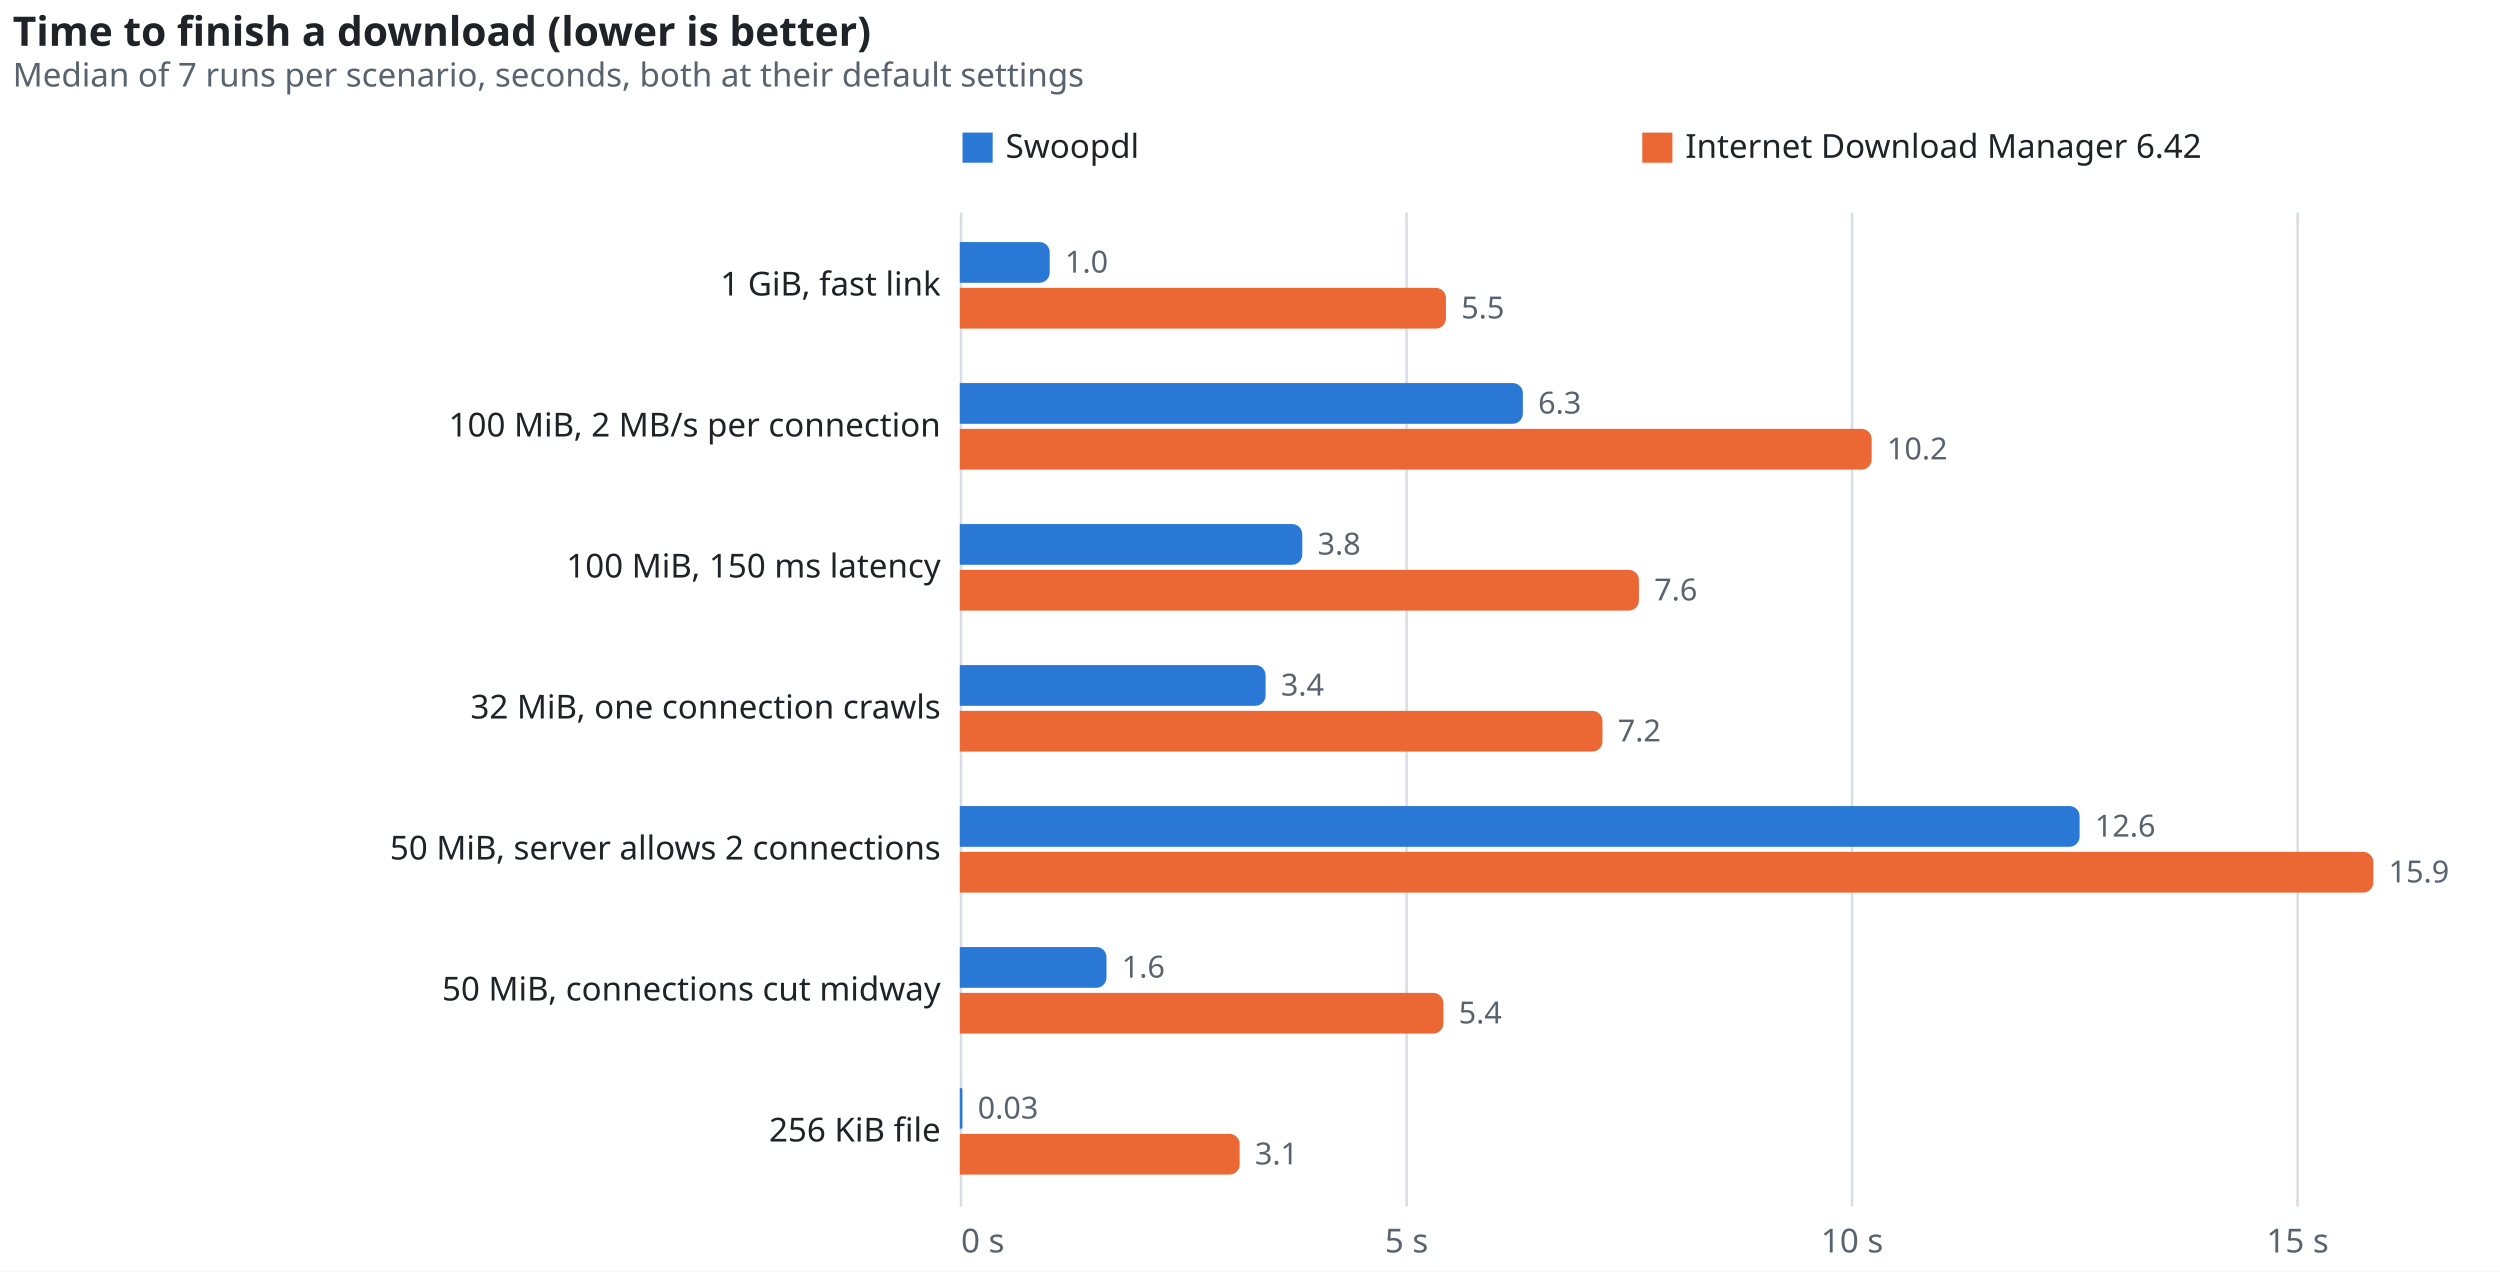
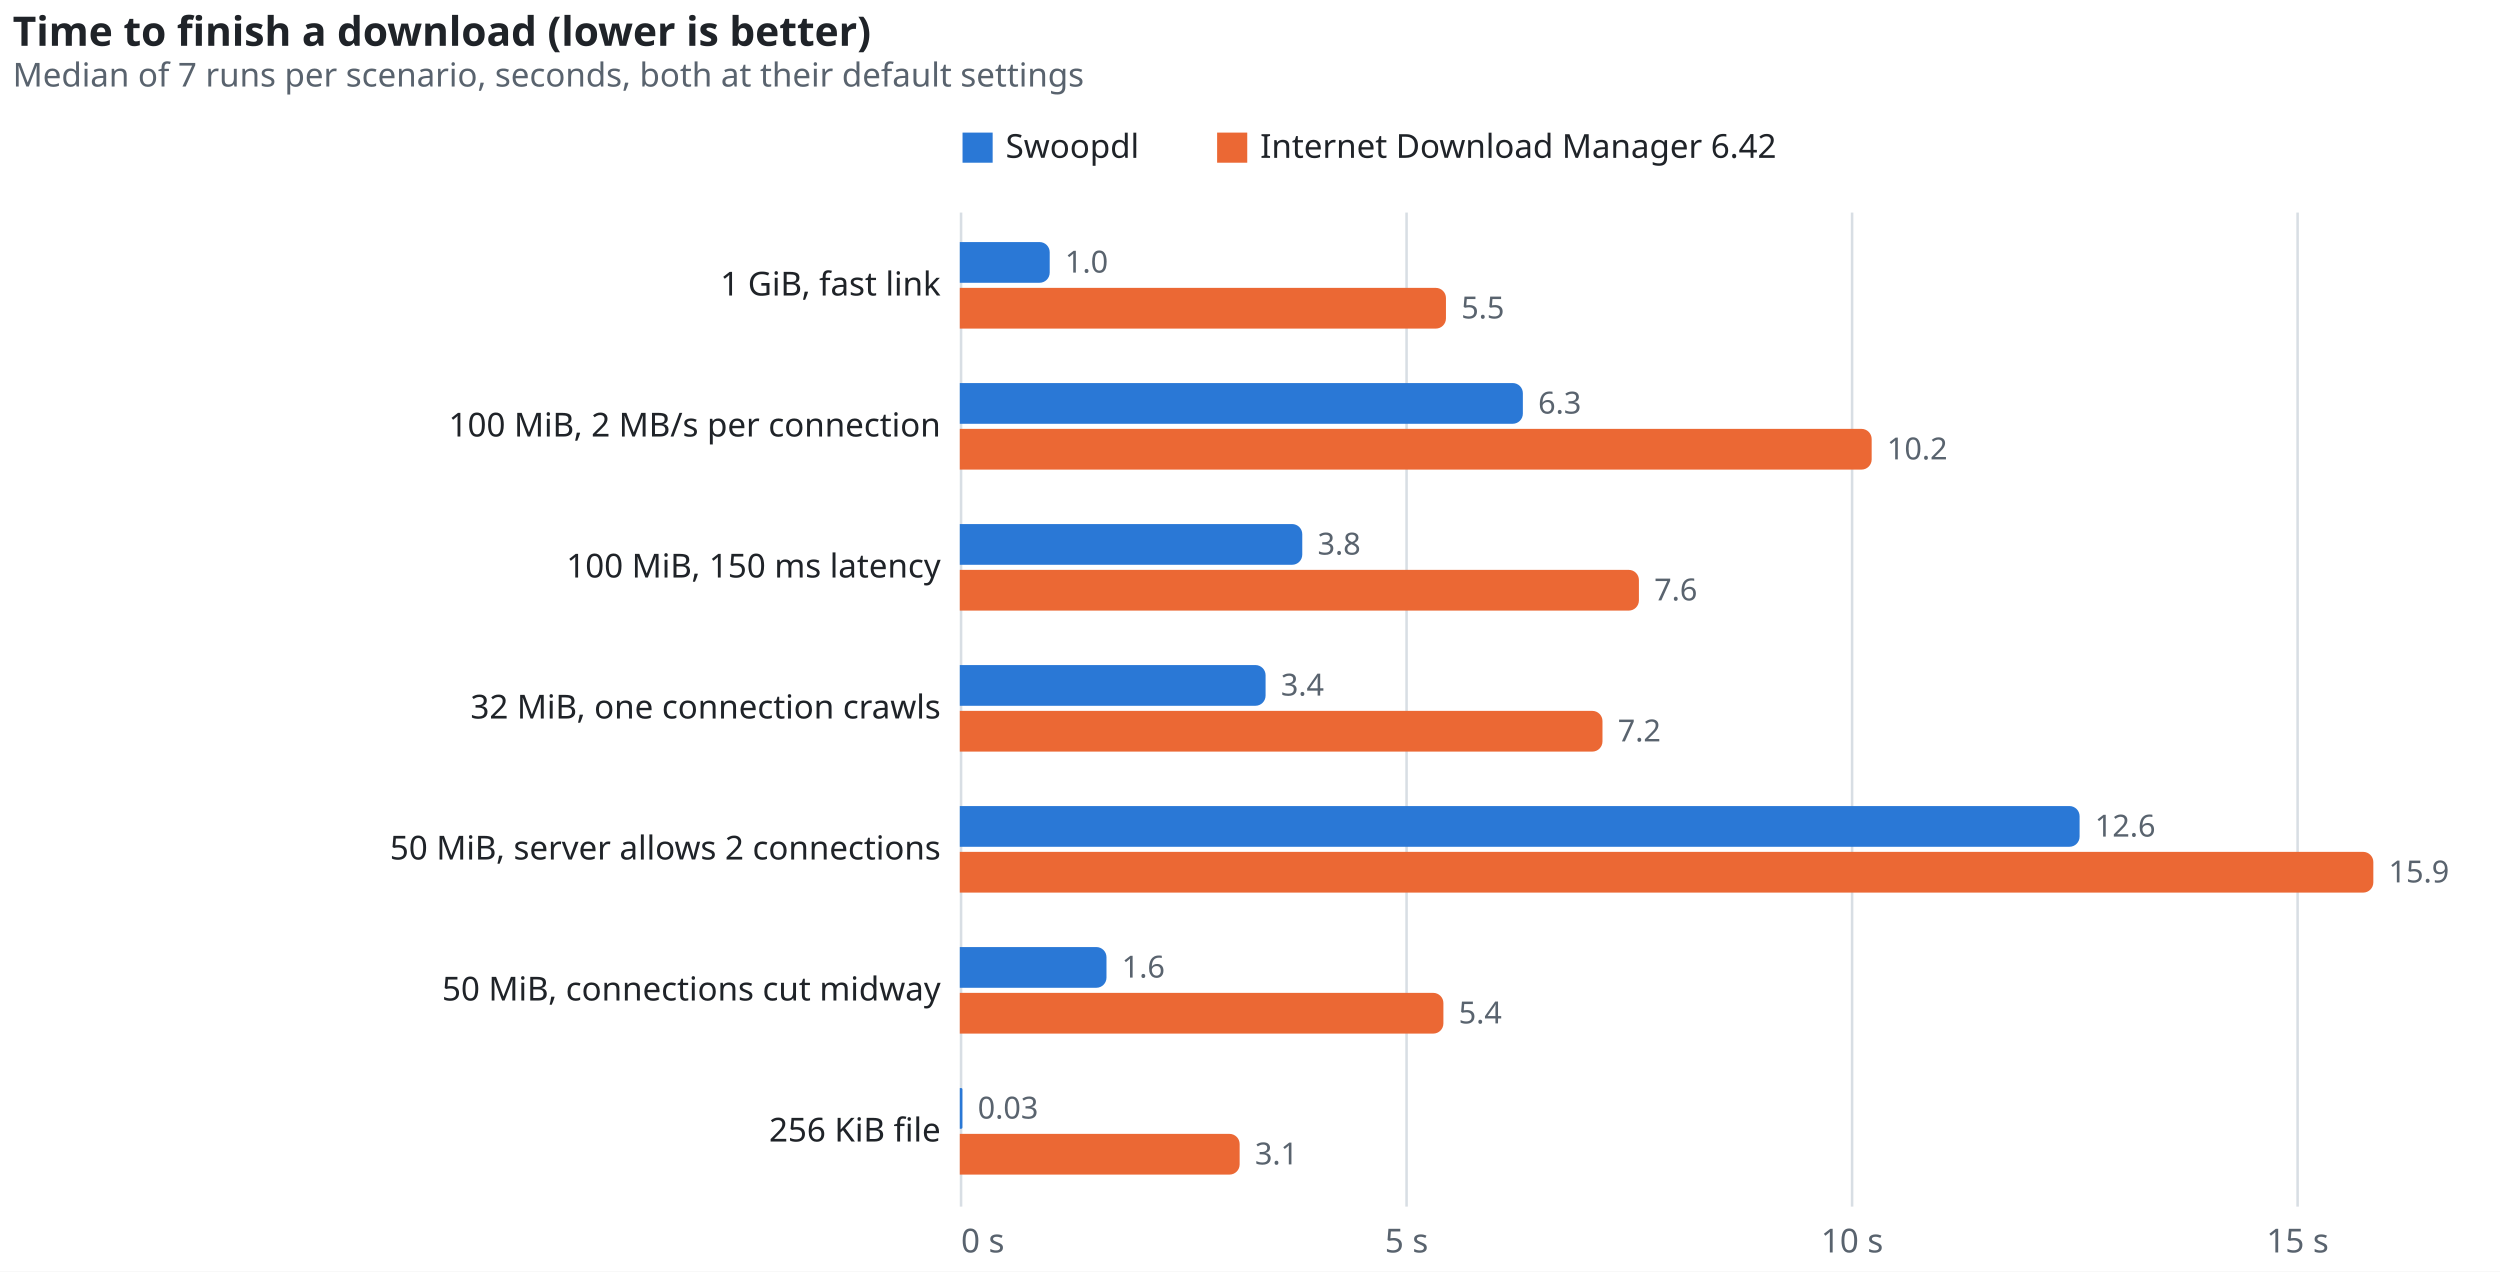
<svg xmlns="http://www.w3.org/2000/svg" version="1.1" class="marks" width="982" height="499.462" viewBox="0 0 982 499.462">
  <rect width="982" height="499.462" fill="#ffffff" />
  <g fill="none" stroke-miterlimit="4" transform="translate(377,83)">
    <g class="mark-group role-frame root" role="graphics-object" aria-roledescription="group mark container">
      <g transform="translate(0,0)">
        <path class="background" aria-hidden="true" d="M0,0h560v390.462h-560Z" />
        <g>
          <g class="mark-group role-axis" aria-hidden="true">
            <g transform="translate(0.5,390.9615)">
              <path class="background" aria-hidden="true" d="M0,0h0v0h0Z" pointer-events="none" />
              <g>
                <g class="mark-rule role-axis-grid" pointer-events="none">
                  <line transform="translate(0,0)" x2="0" y2="-390.462" stroke="#d8dee4" stroke-width="1" opacity="1" />
                  <line transform="translate(175,0)" x2="0" y2="-390.462" stroke="#d8dee4" stroke-width="1" opacity="1" />
                  <line transform="translate(350,0)" x2="0" y2="-390.462" stroke="#d8dee4" stroke-width="1" opacity="1" />
                  <line transform="translate(525,0)" x2="0" y2="-390.462" stroke="#d8dee4" stroke-width="1" opacity="1" />
                </g>
              </g>
              <path class="foreground" aria-hidden="true" d="" pointer-events="none" display="none" />
            </g>
          </g>
          <g class="mark-group role-axis" role="graphics-symbol" aria-roledescription="axis" aria-label="X-axis for a linear scale with values from 0 to 16">
            <g transform="translate(0.5,390.9615)">
              <path class="background" aria-hidden="true" d="M0,0h0v0h0Z" pointer-events="none" />
              <g>
                <g class="mark-text role-axis-label" pointer-events="none">
                  <text text-anchor="start" transform="translate(0,18)" font-family="-apple-system, 'Segoe UI', 'Noto Sans', Helvetica, Arial, sans-serif" font-size="13px" fill="#59636e" opacity="1">0 s</text>
                  <text text-anchor="middle" transform="translate(175,18)" font-family="-apple-system, 'Segoe UI', 'Noto Sans', Helvetica, Arial, sans-serif" font-size="13px" fill="#59636e" opacity="1">5 s</text>
                  <text text-anchor="middle" transform="translate(350,18)" font-family="-apple-system, 'Segoe UI', 'Noto Sans', Helvetica, Arial, sans-serif" font-size="13px" fill="#59636e" opacity="1">10 s</text>
                  <text text-anchor="middle" transform="translate(525,18)" font-family="-apple-system, 'Segoe UI', 'Noto Sans', Helvetica, Arial, sans-serif" font-size="13px" fill="#59636e" opacity="1">15 s</text>
                </g>
              </g>
              <path class="foreground" aria-hidden="true" d="" pointer-events="none" display="none" />
            </g>
          </g>
          <g class="mark-group role-axis" role="graphics-symbol" aria-roledescription="axis" aria-label="Y-axis for a discrete scale with 7 values: 1 GiB, fast link, 100 MiB, 2 MB/s per connection, 100 MiB, 150 ms latency, 32 MiB, one connection crawls, 50 MiB, server allows 2 connections, 50 MiB, connections cut midway, 256 KiB file">
            <g transform="translate(0.5,0.5)">
              <path class="background" aria-hidden="true" d="M0,0h0v0h0Z" pointer-events="none" />
              <g>
                <g class="mark-text role-axis-label" pointer-events="none">
                  <text text-anchor="end" transform="translate(-8,32.57692)" font-family="-apple-system, 'Segoe UI', 'Noto Sans', Helvetica, Arial, sans-serif" font-size="13px" fill="#1f2328" opacity="1">1 GiB, fast link</text>
                  <text text-anchor="end" transform="translate(-8,87.96154)" font-family="-apple-system, 'Segoe UI', 'Noto Sans', Helvetica, Arial, sans-serif" font-size="13px" fill="#1f2328" opacity="1">100 MiB, 2 MB/s per connection</text>
                  <text text-anchor="end" transform="translate(-8,143.3462)" font-family="-apple-system, 'Segoe UI', 'Noto Sans', Helvetica, Arial, sans-serif" font-size="13px" fill="#1f2328" opacity="1">100 MiB, 150 ms latency</text>
                  <text text-anchor="end" transform="translate(-8,198.7308)" font-family="-apple-system, 'Segoe UI', 'Noto Sans', Helvetica, Arial, sans-serif" font-size="13px" fill="#1f2328" opacity="1">32 MiB, one connection crawls</text>
                  <text text-anchor="end" transform="translate(-8,254.1154)" font-family="-apple-system, 'Segoe UI', 'Noto Sans', Helvetica, Arial, sans-serif" font-size="13px" fill="#1f2328" opacity="1">50 MiB, server allows 2 connections</text>
                  <text text-anchor="end" transform="translate(-8,309.5)" font-family="-apple-system, 'Segoe UI', 'Noto Sans', Helvetica, Arial, sans-serif" font-size="13px" fill="#1f2328" opacity="1">50 MiB, connections cut midway</text>
                  <text text-anchor="end" transform="translate(-8,364.8846)" font-family="-apple-system, 'Segoe UI', 'Noto Sans', Helvetica, Arial, sans-serif" font-size="13px" fill="#1f2328" opacity="1">256 KiB file</text>
                </g>
              </g>
              <path class="foreground" aria-hidden="true" d="" pointer-events="none" display="none" />
            </g>
          </g>
          <g class="mark-group role-scope" role="graphics-object" aria-roledescription="group mark container">
            <g transform="translate(0,12.07692)">
              <path class="background" aria-hidden="true" d="M0,0L31.327,0C33.535,0,35.327,1.792,35.327,4L35.327,12C35.327,14.208,33.535,16,31.327,16L0,16C0,16,0,16,0,16L0,0C0,0,0,0,0,0Z" />
              <g clip-path="url(#clip1)">
                <g class="mark-group role-scope" role="graphics-object" aria-roledescription="group mark container">
                  <g transform="translate(0,0)">
                    <path class="background" aria-hidden="true" d="M0,0h0v16h0Z" />
                    <g>
                      <g class="mark-rect role-mark layer_0_marks" role="graphics-object" aria-roledescription="rect mark container">
                        <path aria-label="seconds: 1.00935; scenario: 1 GiB, fast link; client: Swoopdl" role="graphics-symbol" aria-roledescription="bar" d="M0,0h35.327v16h-35.327Z" fill="#2a78d6" />
                      </g>
                    </g>
                    <path class="foreground" aria-hidden="true" d="" display="none" />
                  </g>
                </g>
              </g>
              <path class="foreground" aria-hidden="true" d="" display="none" />
            </g>
            <g transform="translate(0,30.07692)">
              <path class="background" aria-hidden="true" d="M0,0L186.973,0C189.181,0,190.973,1.792,190.973,4L190.973,12C190.973,14.208,189.181,16,186.973,16L0,16C0,16,0,16,0,16L0,0C0,0,0,0,0,0Z" />
              <g clip-path="url(#clip2)">
                <g class="mark-group role-scope" role="graphics-object" aria-roledescription="group mark container">
                  <g transform="translate(0,0)">
                    <path class="background" aria-hidden="true" d="M0,0h0v16h0Z" />
                    <g>
                      <g class="mark-rect role-mark layer_0_marks" role="graphics-object" aria-roledescription="rect mark container">
                        <path aria-label="seconds: 5.45638; scenario: 1 GiB, fast link; client: Internet Download Manager 6.42" role="graphics-symbol" aria-roledescription="bar" d="M0,0h190.973v16h-190.973Z" fill="#eb6834" />
                      </g>
                    </g>
                    <path class="foreground" aria-hidden="true" d="" display="none" />
                  </g>
                </g>
              </g>
              <path class="foreground" aria-hidden="true" d="" display="none" />
            </g>
            <g transform="translate(0,67.46154)">
              <path class="background" aria-hidden="true" d="M0,0L217.181,0C219.389,0,221.181,1.792,221.181,4L221.181,12C221.181,14.208,219.389,16,217.181,16L0,16C0,16,0,16,0,16L0,0C0,0,0,0,0,0Z" />
              <g clip-path="url(#clip3)">
                <g class="mark-group role-scope" role="graphics-object" aria-roledescription="group mark container">
                  <g transform="translate(0,0)">
                    <path class="background" aria-hidden="true" d="M0,0h0v16h0Z" />
                    <g>
                      <g class="mark-rect role-mark layer_0_marks" role="graphics-object" aria-roledescription="rect mark container">
                        <path aria-label="seconds: 6.31947; scenario: 100 MiB, 2 MB/s per connection; client: Swoopdl" role="graphics-symbol" aria-roledescription="bar" d="M0,0h221.181v16h-221.181Z" fill="#2a78d6" />
                      </g>
                    </g>
                    <path class="foreground" aria-hidden="true" d="" display="none" />
                  </g>
                </g>
              </g>
              <path class="foreground" aria-hidden="true" d="" display="none" />
            </g>
            <g transform="translate(0,85.46154)">
              <path class="background" aria-hidden="true" d="M0,0L354.192,0C356.399,0,358.192,1.792,358.192,4L358.192,12C358.192,14.208,356.399,16,354.192,16L0,16C0,16,0,16,0,16L0,0C0,0,0,0,0,0Z" />
              <g clip-path="url(#clip4)">
                <g class="mark-group role-scope" role="graphics-object" aria-roledescription="group mark container">
                  <g transform="translate(0,0)">
                    <path class="background" aria-hidden="true" d="M0,0h0v16h0Z" />
                    <g>
                      <g class="mark-rect role-mark layer_0_marks" role="graphics-object" aria-roledescription="rect mark container">
                        <path aria-label="seconds: 10.234; scenario: 100 MiB, 2 MB/s per connection; client: Internet Download Manager 6.42" role="graphics-symbol" aria-roledescription="bar" d="M0,0h358.192v16h-358.192Z" fill="#eb6834" />
                      </g>
                    </g>
                    <path class="foreground" aria-hidden="true" d="" display="none" />
                  </g>
                </g>
              </g>
              <path class="foreground" aria-hidden="true" d="" display="none" />
            </g>
            <g transform="translate(0,122.8462)">
              <path class="background" aria-hidden="true" d="M0,0L130.531,0C132.739,0,134.531,1.792,134.531,4L134.531,12C134.531,14.208,132.739,16,130.531,16L0,16C0,16,0,16,0,16L0,0C0,0,0,0,0,0Z" />
              <g clip-path="url(#clip5)">
                <g class="mark-group role-scope" role="graphics-object" aria-roledescription="group mark container">
                  <g transform="translate(0,0)">
                    <path class="background" aria-hidden="true" d="M0,0h0v16h0Z" />
                    <g>
                      <g class="mark-rect role-mark layer_0_marks" role="graphics-object" aria-roledescription="rect mark container">
                        <path aria-label="seconds: 3.84375; scenario: 100 MiB, 150 ms latency; client: Swoopdl" role="graphics-symbol" aria-roledescription="bar" d="M0,0h134.531v16h-134.531Z" fill="#2a78d6" />
                      </g>
                    </g>
                    <path class="foreground" aria-hidden="true" d="" display="none" />
                  </g>
                </g>
              </g>
              <path class="foreground" aria-hidden="true" d="" display="none" />
            </g>
            <g transform="translate(0,140.8462)">
              <path class="background" aria-hidden="true" d="M0,0L262.767,0C264.975,0,266.767,1.792,266.767,4L266.767,12C266.767,14.208,264.975,16,262.767,16L0,16C0,16,0,16,0,16L0,0C0,0,0,0,0,0Z" />
              <g clip-path="url(#clip6)">
                <g class="mark-group role-scope" role="graphics-object" aria-roledescription="group mark container">
                  <g transform="translate(0,0)">
                    <path class="background" aria-hidden="true" d="M0,0h0v16h0Z" />
                    <g>
                      <g class="mark-rect role-mark layer_0_marks" role="graphics-object" aria-roledescription="rect mark container">
                        <path aria-label="seconds: 7.62191; scenario: 100 MiB, 150 ms latency; client: Internet Download Manager 6.42" role="graphics-symbol" aria-roledescription="bar" d="M0,0h266.767v16h-266.767Z" fill="#eb6834" />
                      </g>
                    </g>
                    <path class="foreground" aria-hidden="true" d="" display="none" />
                  </g>
                </g>
              </g>
              <path class="foreground" aria-hidden="true" d="" display="none" />
            </g>
            <g transform="translate(0,178.2308)">
              <path class="background" aria-hidden="true" d="M0,0L116.122,0C118.329,0,120.122,1.792,120.122,4L120.122,12C120.122,14.208,118.329,16,116.122,16L0,16C0,16,0,16,0,16L0,0C0,0,0,0,0,0Z" />
              <g clip-path="url(#clip7)">
                <g class="mark-group role-scope" role="graphics-object" aria-roledescription="group mark container">
                  <g transform="translate(0,0)">
                    <path class="background" aria-hidden="true" d="M0,0h0v16h0Z" />
                    <g>
                      <g class="mark-rect role-mark layer_0_marks" role="graphics-object" aria-roledescription="rect mark container">
                        <path aria-label="seconds: 3.43205; scenario: 32 MiB, one connection crawls; client: Swoopdl" role="graphics-symbol" aria-roledescription="bar" d="M0,0h120.122v16h-120.122Z" fill="#2a78d6" />
                      </g>
                    </g>
                    <path class="foreground" aria-hidden="true" d="" display="none" />
                  </g>
                </g>
              </g>
              <path class="foreground" aria-hidden="true" d="" display="none" />
            </g>
            <g transform="translate(0,196.2308)">
              <path class="background" aria-hidden="true" d="M0,0L248.454,0C250.661,0,252.454,1.792,252.454,4L252.454,12C252.454,14.208,250.661,16,248.454,16L0,16C0,16,0,16,0,16L0,0C0,0,0,0,0,0Z" />
              <g clip-path="url(#clip8)">
                <g class="mark-group role-scope" role="graphics-object" aria-roledescription="group mark container">
                  <g transform="translate(0,0)">
                    <path class="background" aria-hidden="true" d="M0,0h0v16h0Z" />
                    <g>
                      <g class="mark-rect role-mark layer_0_marks" role="graphics-object" aria-roledescription="rect mark container">
                        <path aria-label="seconds: 7.21296; scenario: 32 MiB, one connection crawls; client: Internet Download Manager 6.42" role="graphics-symbol" aria-roledescription="bar" d="M0,0h252.454v16h-252.454Z" fill="#eb6834" />
                      </g>
                    </g>
                    <path class="foreground" aria-hidden="true" d="" display="none" />
                  </g>
                </g>
              </g>
              <path class="foreground" aria-hidden="true" d="" display="none" />
            </g>
            <g transform="translate(0,233.6154)">
              <path class="background" aria-hidden="true" d="M0,0L435.868,0C438.075,0,439.868,1.792,439.868,4L439.868,12C439.868,14.208,438.075,16,435.868,16L0,16C0,16,0,16,0,16L0,0C0,0,0,0,0,0Z" />
              <g clip-path="url(#clip9)">
                <g class="mark-group role-scope" role="graphics-object" aria-roledescription="group mark container">
                  <g transform="translate(0,0)">
                    <path class="background" aria-hidden="true" d="M0,0h0v16h0Z" />
                    <g>
                      <g class="mark-rect role-mark layer_0_marks" role="graphics-object" aria-roledescription="rect mark container">
                        <path aria-label="seconds: 12.5677; scenario: 50 MiB, server allows 2 connections; client: Swoopdl" role="graphics-symbol" aria-roledescription="bar" d="M0,0h439.868v16h-439.868Z" fill="#2a78d6" />
                      </g>
                    </g>
                    <path class="foreground" aria-hidden="true" d="" display="none" />
                  </g>
                </g>
              </g>
              <path class="foreground" aria-hidden="true" d="" display="none" />
            </g>
            <g transform="translate(0,251.6154)">
              <path class="background" aria-hidden="true" d="M0,0L551.247,0C553.455,0,555.247,1.792,555.247,4L555.247,12C555.247,14.208,553.455,16,551.247,16L0,16C0,16,0,16,0,16L0,0C0,0,0,0,0,0Z" />
              <g clip-path="url(#clip10)">
                <g class="mark-group role-scope" role="graphics-object" aria-roledescription="group mark container">
                  <g transform="translate(0,0)">
                    <path class="background" aria-hidden="true" d="M0,0h0v16h0Z" />
                    <g>
                      <g class="mark-rect role-mark layer_0_marks" role="graphics-object" aria-roledescription="rect mark container">
                        <path aria-label="seconds: 15.8642; scenario: 50 MiB, server allows 2 connections; client: Internet Download Manager 6.42" role="graphics-symbol" aria-roledescription="bar" d="M0,0h555.247v16h-555.247Z" fill="#eb6834" />
                      </g>
                    </g>
                    <path class="foreground" aria-hidden="true" d="" display="none" />
                  </g>
                </g>
              </g>
              <path class="foreground" aria-hidden="true" d="" display="none" />
            </g>
            <g transform="translate(0,289)">
              <path class="background" aria-hidden="true" d="M0,0L53.628,0C55.836,0,57.628,1.792,57.628,4L57.628,12C57.628,14.208,55.836,16,53.628,16L0,16C0,16,0,16,0,16L0,0C0,0,0,0,0,0Z" />
              <g clip-path="url(#clip11)">
                <g class="mark-group role-scope" role="graphics-object" aria-roledescription="group mark container">
                  <g transform="translate(0,0)">
                    <path class="background" aria-hidden="true" d="M0,0h0v16h0Z" />
                    <g>
                      <g class="mark-rect role-mark layer_0_marks" role="graphics-object" aria-roledescription="rect mark container">
                        <path aria-label="seconds: 1.64652; scenario: 50 MiB, connections cut midway; client: Swoopdl" role="graphics-symbol" aria-roledescription="bar" d="M0,0h57.628v16h-57.628Z" fill="#2a78d6" />
                      </g>
                    </g>
                    <path class="foreground" aria-hidden="true" d="" display="none" />
                  </g>
                </g>
              </g>
              <path class="foreground" aria-hidden="true" d="" display="none" />
            </g>
            <g transform="translate(0,307)">
              <path class="background" aria-hidden="true" d="M0,0L185.969,0C188.176,0,189.969,1.792,189.969,4L189.969,12C189.969,14.208,188.176,16,185.969,16L0,16C0,16,0,16,0,16L0,0C0,0,0,0,0,0Z" />
              <g clip-path="url(#clip12)">
                <g class="mark-group role-scope" role="graphics-object" aria-roledescription="group mark container">
                  <g transform="translate(0,0)">
                    <path class="background" aria-hidden="true" d="M0,0h0v16h0Z" />
                    <g>
                      <g class="mark-rect role-mark layer_0_marks" role="graphics-object" aria-roledescription="rect mark container">
                        <path aria-label="seconds: 5.42768; scenario: 50 MiB, connections cut midway; client: Internet Download Manager 6.42" role="graphics-symbol" aria-roledescription="bar" d="M0,0h189.969v16h-189.969Z" fill="#eb6834" />
                      </g>
                    </g>
                    <path class="foreground" aria-hidden="true" d="" display="none" />
                  </g>
                </g>
              </g>
              <path class="foreground" aria-hidden="true" d="" display="none" />
            </g>
            <g transform="translate(0,344.3846)">
              <path class="background" aria-hidden="true" d="M0,0L0.519,0C0.806,0,1.038,0.233,1.038,0.519L1.038,15.481C1.038,15.767,0.806,16,0.519,16L0,16C0,16,0,16,0,16L0,0C0,0,0,0,0,0Z" />
              <g clip-path="url(#clip13)">
                <g class="mark-group role-scope" role="graphics-object" aria-roledescription="group mark container">
                  <g transform="translate(0,0)">
                    <path class="background" aria-hidden="true" d="M0,0h0v16h0Z" />
                    <g>
                      <g class="mark-rect role-mark layer_0_marks" role="graphics-object" aria-roledescription="rect mark container">
                        <path aria-label="seconds: 29.66m; scenario: 256 KiB file; client: Swoopdl" role="graphics-symbol" aria-roledescription="bar" d="M0,0h1.038v16h-1.038Z" fill="#2a78d6" />
                      </g>
                    </g>
                    <path class="foreground" aria-hidden="true" d="" display="none" />
                  </g>
                </g>
              </g>
              <path class="foreground" aria-hidden="true" d="" display="none" />
            </g>
            <g transform="translate(0,362.3846)">
              <path class="background" aria-hidden="true" d="M0,0L105.932,0C108.14,0,109.932,1.792,109.932,4L109.932,12C109.932,14.208,108.14,16,105.932,16L0,16C0,16,0,16,0,16L0,0C0,0,0,0,0,0Z" />
              <g clip-path="url(#clip14)">
                <g class="mark-group role-scope" role="graphics-object" aria-roledescription="group mark container">
                  <g transform="translate(0,0)">
                    <path class="background" aria-hidden="true" d="M0,0h0v16h0Z" />
                    <g>
                      <g class="mark-rect role-mark layer_0_marks" role="graphics-object" aria-roledescription="rect mark container">
                        <path aria-label="seconds: 3.14092; scenario: 256 KiB file; client: Internet Download Manager 6.42" role="graphics-symbol" aria-roledescription="bar" d="M0,0h109.932v16h-109.932Z" fill="#eb6834" />
                      </g>
                    </g>
                    <path class="foreground" aria-hidden="true" d="" display="none" />
                  </g>
                </g>
              </g>
              <path class="foreground" aria-hidden="true" d="" display="none" />
            </g>
          </g>
          <g class="mark-text role-mark layer_1_marks" role="graphics-object" aria-roledescription="text mark container">
            <text aria-label="seconds: 1.00935; scenario: 1 GiB, fast link; client: Swoopdl; value: 1.0" role="graphics-symbol" aria-roledescription="text mark" text-anchor="start" transform="translate(41.32725,24.07692)" font-family="-apple-system, 'Segoe UI', 'Noto Sans', Helvetica, Arial, sans-serif" font-size="12px" fill="#59636e">1.0</text>
            <text aria-label="seconds: 5.45638; scenario: 1 GiB, fast link; client: Internet Download Manager 6.42; value: 5.5" role="graphics-symbol" aria-roledescription="text mark" text-anchor="start" transform="translate(196.9733,42.07692)" font-family="-apple-system, 'Segoe UI', 'Noto Sans', Helvetica, Arial, sans-serif" font-size="12px" fill="#59636e">5.5</text>
            <text aria-label="seconds: 6.31947; scenario: 100 MiB, 2 MB/s per connection; client: Swoopdl; value: 6.3" role="graphics-symbol" aria-roledescription="text mark" text-anchor="start" transform="translate(227.1814,79.46154)" font-family="-apple-system, 'Segoe UI', 'Noto Sans', Helvetica, Arial, sans-serif" font-size="12px" fill="#59636e">6.3</text>
            <text aria-label="seconds: 10.234; scenario: 100 MiB, 2 MB/s per connection; client: Internet Download Manager 6.42; value: 10.2" role="graphics-symbol" aria-roledescription="text mark" text-anchor="start" transform="translate(364.1918,97.46154)" font-family="-apple-system, 'Segoe UI', 'Noto Sans', Helvetica, Arial, sans-serif" font-size="12px" fill="#59636e">10.2</text>
            <text aria-label="seconds: 3.84375; scenario: 100 MiB, 150 ms latency; client: Swoopdl; value: 3.8" role="graphics-symbol" aria-roledescription="text mark" text-anchor="start" transform="translate(140.5312,134.8462)" font-family="-apple-system, 'Segoe UI', 'Noto Sans', Helvetica, Arial, sans-serif" font-size="12px" fill="#59636e">3.8</text>
            <text aria-label="seconds: 7.62191; scenario: 100 MiB, 150 ms latency; client: Internet Download Manager 6.42; value: 7.6" role="graphics-symbol" aria-roledescription="text mark" text-anchor="start" transform="translate(272.7668,152.8462)" font-family="-apple-system, 'Segoe UI', 'Noto Sans', Helvetica, Arial, sans-serif" font-size="12px" fill="#59636e">7.6</text>
            <text aria-label="seconds: 3.43205; scenario: 32 MiB, one connection crawls; client: Swoopdl; value: 3.4" role="graphics-symbol" aria-roledescription="text mark" text-anchor="start" transform="translate(126.1218,190.2308)" font-family="-apple-system, 'Segoe UI', 'Noto Sans', Helvetica, Arial, sans-serif" font-size="12px" fill="#59636e">3.4</text>
            <text aria-label="seconds: 7.21296; scenario: 32 MiB, one connection crawls; client: Internet Download Manager 6.42; value: 7.2" role="graphics-symbol" aria-roledescription="text mark" text-anchor="start" transform="translate(258.4536,208.2308)" font-family="-apple-system, 'Segoe UI', 'Noto Sans', Helvetica, Arial, sans-serif" font-size="12px" fill="#59636e">7.2</text>
            <text aria-label="seconds: 12.5677; scenario: 50 MiB, server allows 2 connections; client: Swoopdl; value: 12.6" role="graphics-symbol" aria-roledescription="text mark" text-anchor="start" transform="translate(445.8678,245.6154)" font-family="-apple-system, 'Segoe UI', 'Noto Sans', Helvetica, Arial, sans-serif" font-size="12px" fill="#59636e">12.6</text>
            <text aria-label="seconds: 15.8642; scenario: 50 MiB, server allows 2 connections; client: Internet Download Manager 6.42; value: 15.9" role="graphics-symbol" aria-roledescription="text mark" text-anchor="start" transform="translate(561.2473,263.6154)" font-family="-apple-system, 'Segoe UI', 'Noto Sans', Helvetica, Arial, sans-serif" font-size="12px" fill="#59636e">15.9</text>
            <text aria-label="seconds: 1.64652; scenario: 50 MiB, connections cut midway; client: Swoopdl; value: 1.6" role="graphics-symbol" aria-roledescription="text mark" text-anchor="start" transform="translate(63.6282,301)" font-family="-apple-system, 'Segoe UI', 'Noto Sans', Helvetica, Arial, sans-serif" font-size="12px" fill="#59636e">1.6</text>
            <text aria-label="seconds: 5.42768; scenario: 50 MiB, connections cut midway; client: Internet Download Manager 6.42; value: 5.4" role="graphics-symbol" aria-roledescription="text mark" text-anchor="start" transform="translate(195.9688,319)" font-family="-apple-system, 'Segoe UI', 'Noto Sans', Helvetica, Arial, sans-serif" font-size="12px" fill="#59636e">5.4</text>
            <text aria-label="seconds: 29.66m; scenario: 256 KiB file; client: Swoopdl; value: 0.03" role="graphics-symbol" aria-roledescription="text mark" text-anchor="start" transform="translate(7.0381,356.3846)" font-family="-apple-system, 'Segoe UI', 'Noto Sans', Helvetica, Arial, sans-serif" font-size="12px" fill="#59636e">0.03</text>
            <text aria-label="seconds: 3.14092; scenario: 256 KiB file; client: Internet Download Manager 6.42; value: 3.1" role="graphics-symbol" aria-roledescription="text mark" text-anchor="start" transform="translate(115.9322,374.3846)" font-family="-apple-system, 'Segoe UI', 'Noto Sans', Helvetica, Arial, sans-serif" font-size="12px" fill="#59636e">3.1</text>
          </g>
          <g class="mark-group role-legend" role="graphics-symbol" aria-roledescription="legend" aria-label="Symbol legend for fill color with 2 values: Swoopdl, Internet Download Manager 6.42">
            <g transform="translate(0,-32)">
-               <path class="background" aria-hidden="true" d="M0,0h597v14h-597Z" pointer-events="none" />
+               <path class="background" aria-hidden="true" d="M0,0h430v14h-430Z" pointer-events="none" />
              <g>
                <g class="mark-group role-legend-entry">
                  <g transform="translate(0,0)">
                    <path class="background" aria-hidden="true" d="M0,0h0v0h0Z" pointer-events="none" />
                    <g>
                      <g class="mark-group role-scope" role="graphics-object" aria-roledescription="group mark container">
                        <g transform="translate(0,0)">
-                           <path class="background" aria-hidden="true" d="M0,0h257v14h-257Z" pointer-events="none" opacity="1" />
+                           <path class="background" aria-hidden="true" d="M0,0h90v14h-90Z" pointer-events="none" opacity="1" />
                          <g>
                            <g class="mark-symbol role-legend-symbol" pointer-events="none">
                              <path transform="translate(7,7)" d="M-5.916,-5.916h11.832v11.832h-11.832Z" fill="#2a78d6" stroke-width="1.5" opacity="1" />
                            </g>
                            <g class="mark-text role-legend-label" pointer-events="none">
                              <text text-anchor="start" transform="translate(18,11)" font-family="-apple-system, 'Segoe UI', 'Noto Sans', Helvetica, Arial, sans-serif" font-size="13px" fill="#1f2328" opacity="1">Swoopdl</text>
                            </g>
                          </g>
                          <path class="foreground" aria-hidden="true" d="" pointer-events="none" display="none" />
                        </g>
-                         <g transform="translate(267,0)">
+                         <g transform="translate(100,0)">
                          <path class="background" aria-hidden="true" d="M0,0h330v14h-330Z" pointer-events="none" opacity="1" />
                          <g>
                            <g class="mark-symbol role-legend-symbol" pointer-events="none">
                              <path transform="translate(7,7)" d="M-5.916,-5.916h11.832v11.832h-11.832Z" fill="#eb6834" stroke-width="1.5" opacity="1" />
                            </g>
                            <g class="mark-text role-legend-label" pointer-events="none">
                              <text text-anchor="start" transform="translate(18,11)" font-family="-apple-system, 'Segoe UI', 'Noto Sans', Helvetica, Arial, sans-serif" font-size="13px" fill="#1f2328" opacity="1">Internet Download Manager 6.42</text>
                            </g>
                          </g>
                          <path class="foreground" aria-hidden="true" d="" pointer-events="none" display="none" />
                        </g>
                      </g>
                    </g>
                    <path class="foreground" aria-hidden="true" d="" pointer-events="none" display="none" />
                  </g>
                </g>
              </g>
              <path class="foreground" aria-hidden="true" d="" pointer-events="none" display="none" />
            </g>
          </g>
          <g class="mark-group role-title">
            <g transform="translate(-372,-78)">
              <path class="background" aria-hidden="true" d="M0,0h0v0h0Z" pointer-events="none" />
              <g>
                <g class="mark-text role-title-text" role="graphics-symbol" aria-roledescription="title" aria-label="Title text 'Time to finish a download (lower is better)'" pointer-events="none">
                  <text text-anchor="start" transform="translate(0,13)" font-family="-apple-system, 'Segoe UI', 'Noto Sans', Helvetica, Arial, sans-serif" font-size="16px" font-weight="600" fill="#1f2328" opacity="1">Time to finish a download (lower is better)</text>
                </g>
                <g class="mark-text role-title-subtitle" role="graphics-symbol" aria-roledescription="subtitle" aria-label="Subtitle text 'Median of 7 runs per scenario, seconds, both at their default settings'" pointer-events="none">
                  <text text-anchor="start" transform="translate(0,29)" font-family="-apple-system, 'Segoe UI', 'Noto Sans', Helvetica, Arial, sans-serif" font-size="13px" fill="#59636e" opacity="1">Median of 7 runs per scenario, seconds, both at their default settings</text>
                </g>
              </g>
              <path class="foreground" aria-hidden="true" d="" pointer-events="none" display="none" />
            </g>
          </g>
        </g>
        <path class="foreground" aria-hidden="true" d="" display="none" />
      </g>
    </g>
  </g>
  <defs>
    <clipPath id="clip1">
      <path d="M0,0L31.327,0C33.535,0,35.327,1.792,35.327,4L35.327,12C35.327,14.208,33.535,16,31.327,16L0,16C0,16,0,16,0,16L0,0C0,0,0,0,0,0Z" />
    </clipPath>
    <clipPath id="clip2">
      <path d="M0,0L186.973,0C189.181,0,190.973,1.792,190.973,4L190.973,12C190.973,14.208,189.181,16,186.973,16L0,16C0,16,0,16,0,16L0,0C0,0,0,0,0,0Z" />
    </clipPath>
    <clipPath id="clip3">
      <path d="M0,0L217.181,0C219.389,0,221.181,1.792,221.181,4L221.181,12C221.181,14.208,219.389,16,217.181,16L0,16C0,16,0,16,0,16L0,0C0,0,0,0,0,0Z" />
    </clipPath>
    <clipPath id="clip4">
      <path d="M0,0L354.192,0C356.399,0,358.192,1.792,358.192,4L358.192,12C358.192,14.208,356.399,16,354.192,16L0,16C0,16,0,16,0,16L0,0C0,0,0,0,0,0Z" />
    </clipPath>
    <clipPath id="clip5">
      <path d="M0,0L130.531,0C132.739,0,134.531,1.792,134.531,4L134.531,12C134.531,14.208,132.739,16,130.531,16L0,16C0,16,0,16,0,16L0,0C0,0,0,0,0,0Z" />
    </clipPath>
    <clipPath id="clip6">
      <path d="M0,0L262.767,0C264.975,0,266.767,1.792,266.767,4L266.767,12C266.767,14.208,264.975,16,262.767,16L0,16C0,16,0,16,0,16L0,0C0,0,0,0,0,0Z" />
    </clipPath>
    <clipPath id="clip7">
      <path d="M0,0L116.122,0C118.329,0,120.122,1.792,120.122,4L120.122,12C120.122,14.208,118.329,16,116.122,16L0,16C0,16,0,16,0,16L0,0C0,0,0,0,0,0Z" />
    </clipPath>
    <clipPath id="clip8">
      <path d="M0,0L248.454,0C250.661,0,252.454,1.792,252.454,4L252.454,12C252.454,14.208,250.661,16,248.454,16L0,16C0,16,0,16,0,16L0,0C0,0,0,0,0,0Z" />
    </clipPath>
    <clipPath id="clip9">
      <path d="M0,0L435.868,0C438.075,0,439.868,1.792,439.868,4L439.868,12C439.868,14.208,438.075,16,435.868,16L0,16C0,16,0,16,0,16L0,0C0,0,0,0,0,0Z" />
    </clipPath>
    <clipPath id="clip10">
      <path d="M0,0L551.247,0C553.455,0,555.247,1.792,555.247,4L555.247,12C555.247,14.208,553.455,16,551.247,16L0,16C0,16,0,16,0,16L0,0C0,0,0,0,0,0Z" />
    </clipPath>
    <clipPath id="clip11">
      <path d="M0,0L53.628,0C55.836,0,57.628,1.792,57.628,4L57.628,12C57.628,14.208,55.836,16,53.628,16L0,16C0,16,0,16,0,16L0,0C0,0,0,0,0,0Z" />
    </clipPath>
    <clipPath id="clip12">
      <path d="M0,0L185.969,0C188.176,0,189.969,1.792,189.969,4L189.969,12C189.969,14.208,188.176,16,185.969,16L0,16C0,16,0,16,0,16L0,0C0,0,0,0,0,0Z" />
    </clipPath>
    <clipPath id="clip13">
      <path d="M0,0L0.519,0C0.806,0,1.038,0.233,1.038,0.519L1.038,15.481C1.038,15.767,0.806,16,0.519,16L0,16C0,16,0,16,0,16L0,0C0,0,0,0,0,0Z" />
    </clipPath>
    <clipPath id="clip14">
      <path d="M0,0L105.932,0C108.14,0,109.932,1.792,109.932,4L109.932,12C109.932,14.208,108.14,16,105.932,16L0,16C0,16,0,16,0,16L0,0C0,0,0,0,0,0Z" />
    </clipPath>
  </defs>
</svg>
